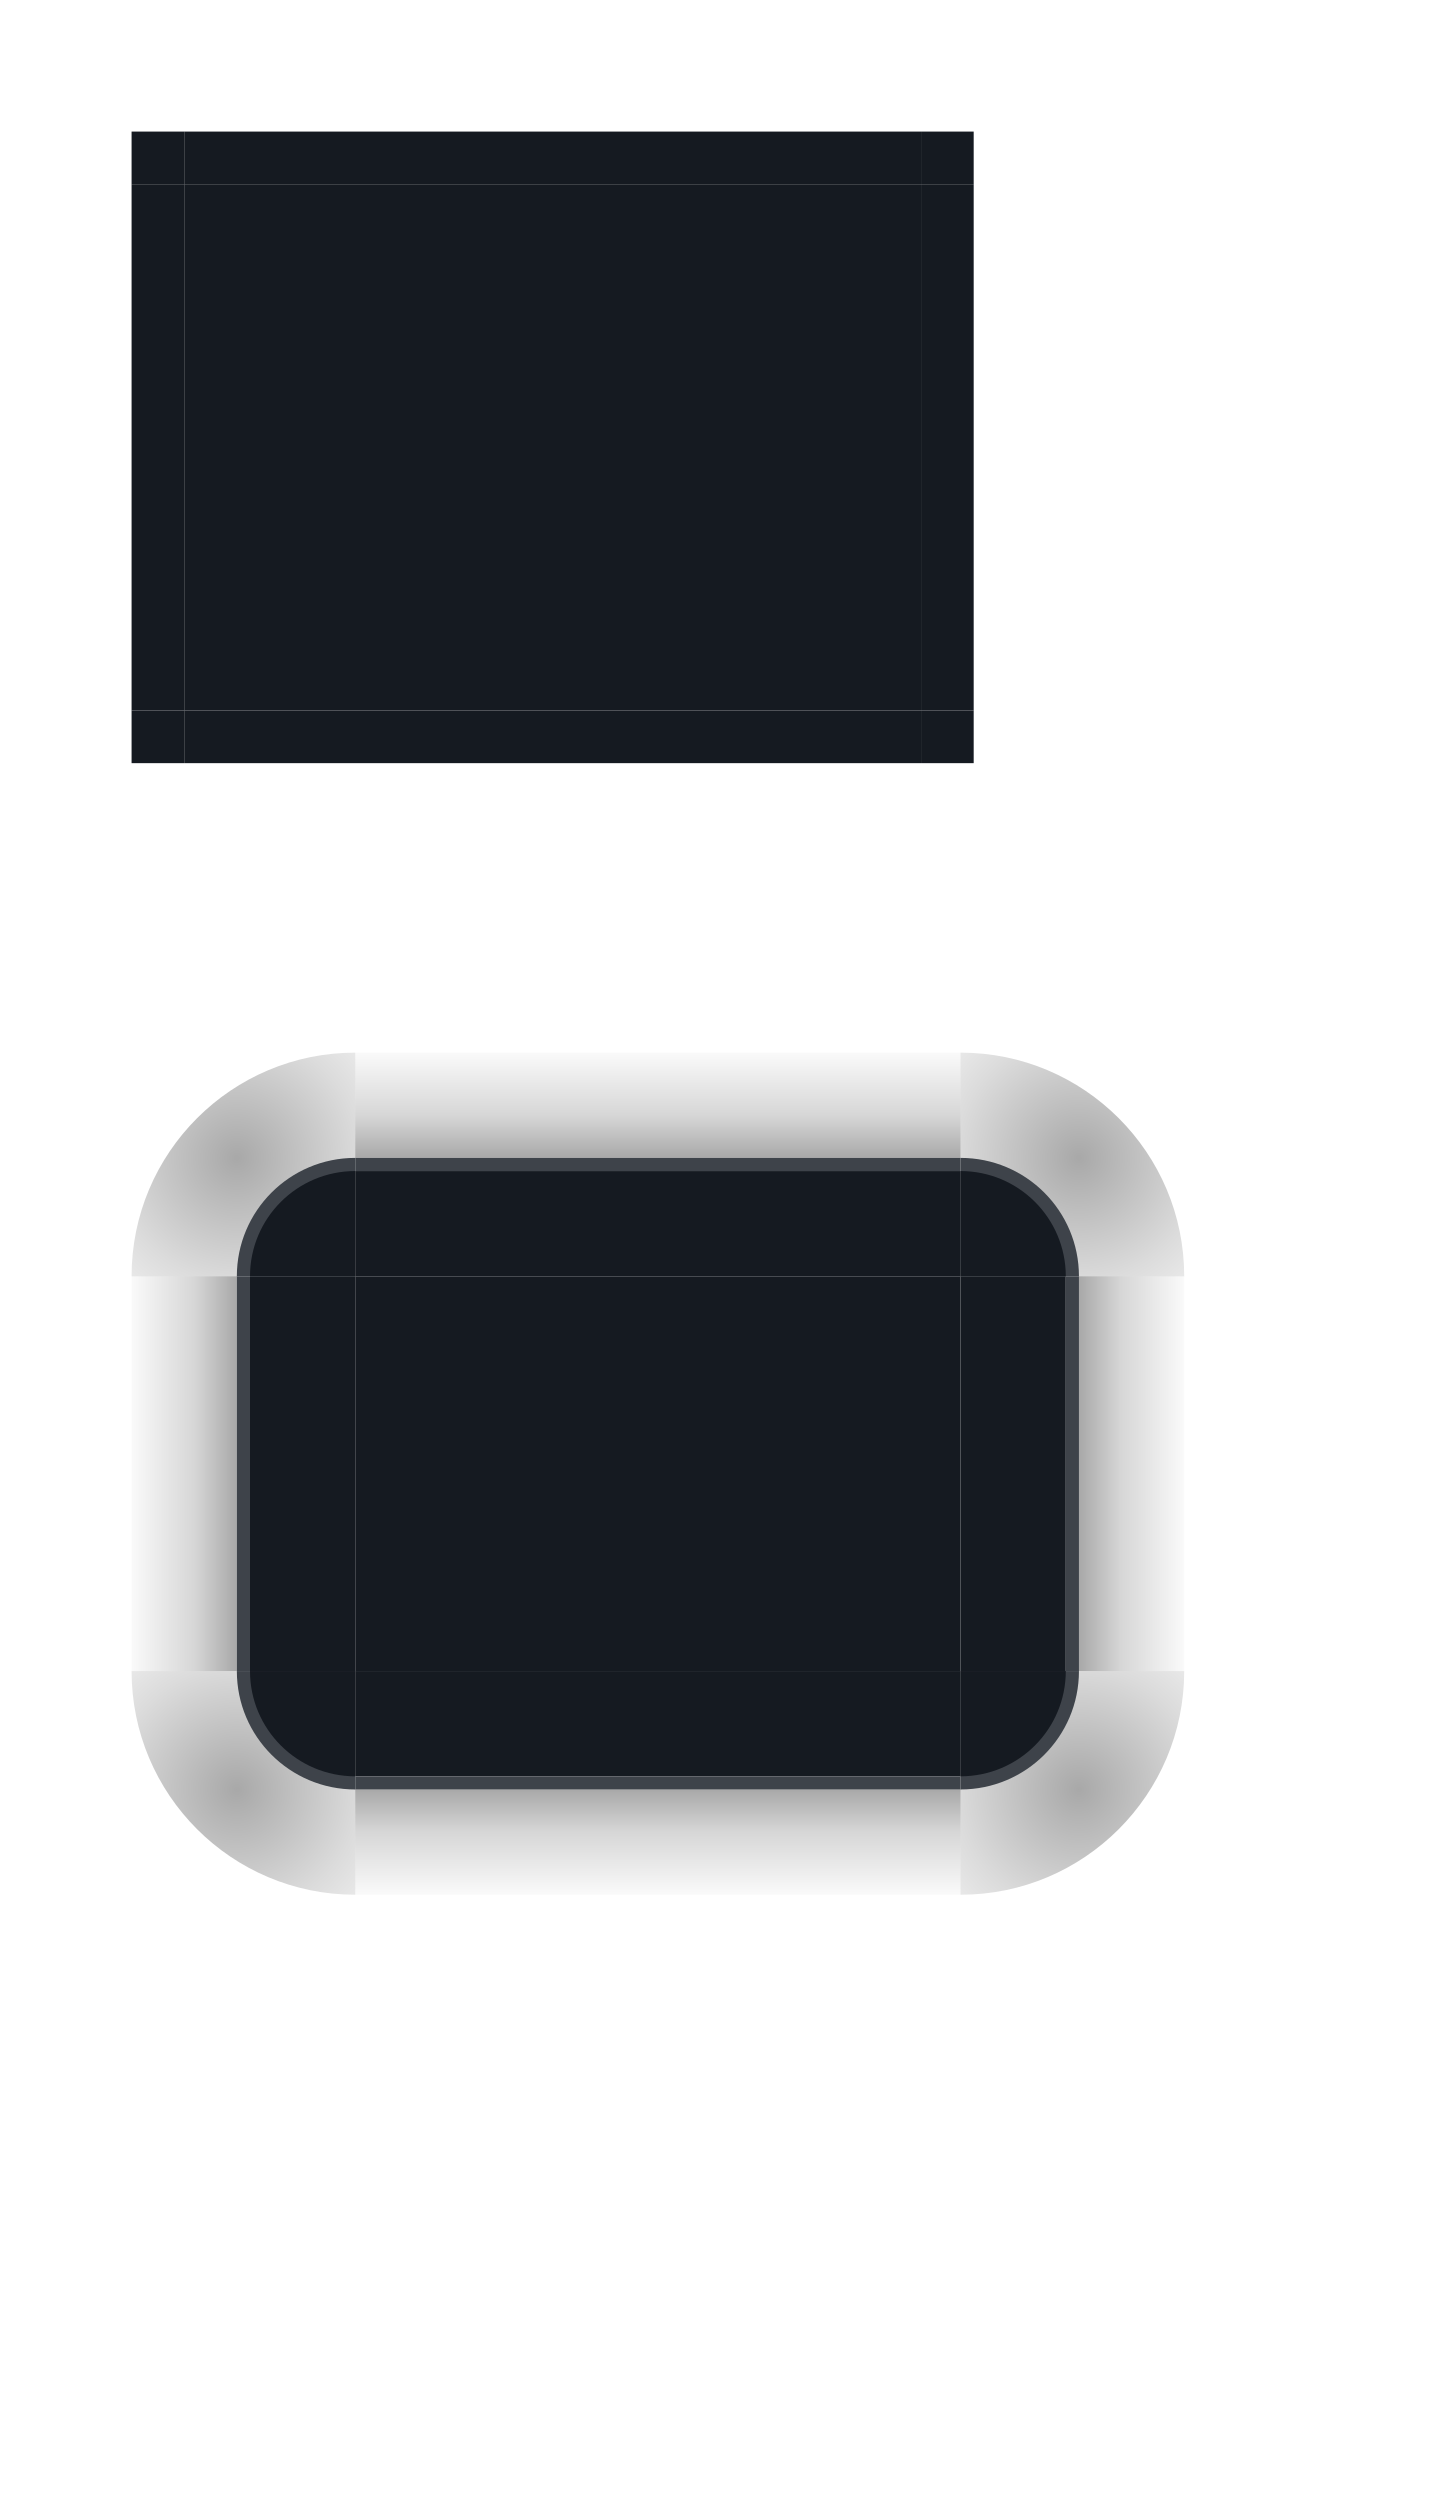
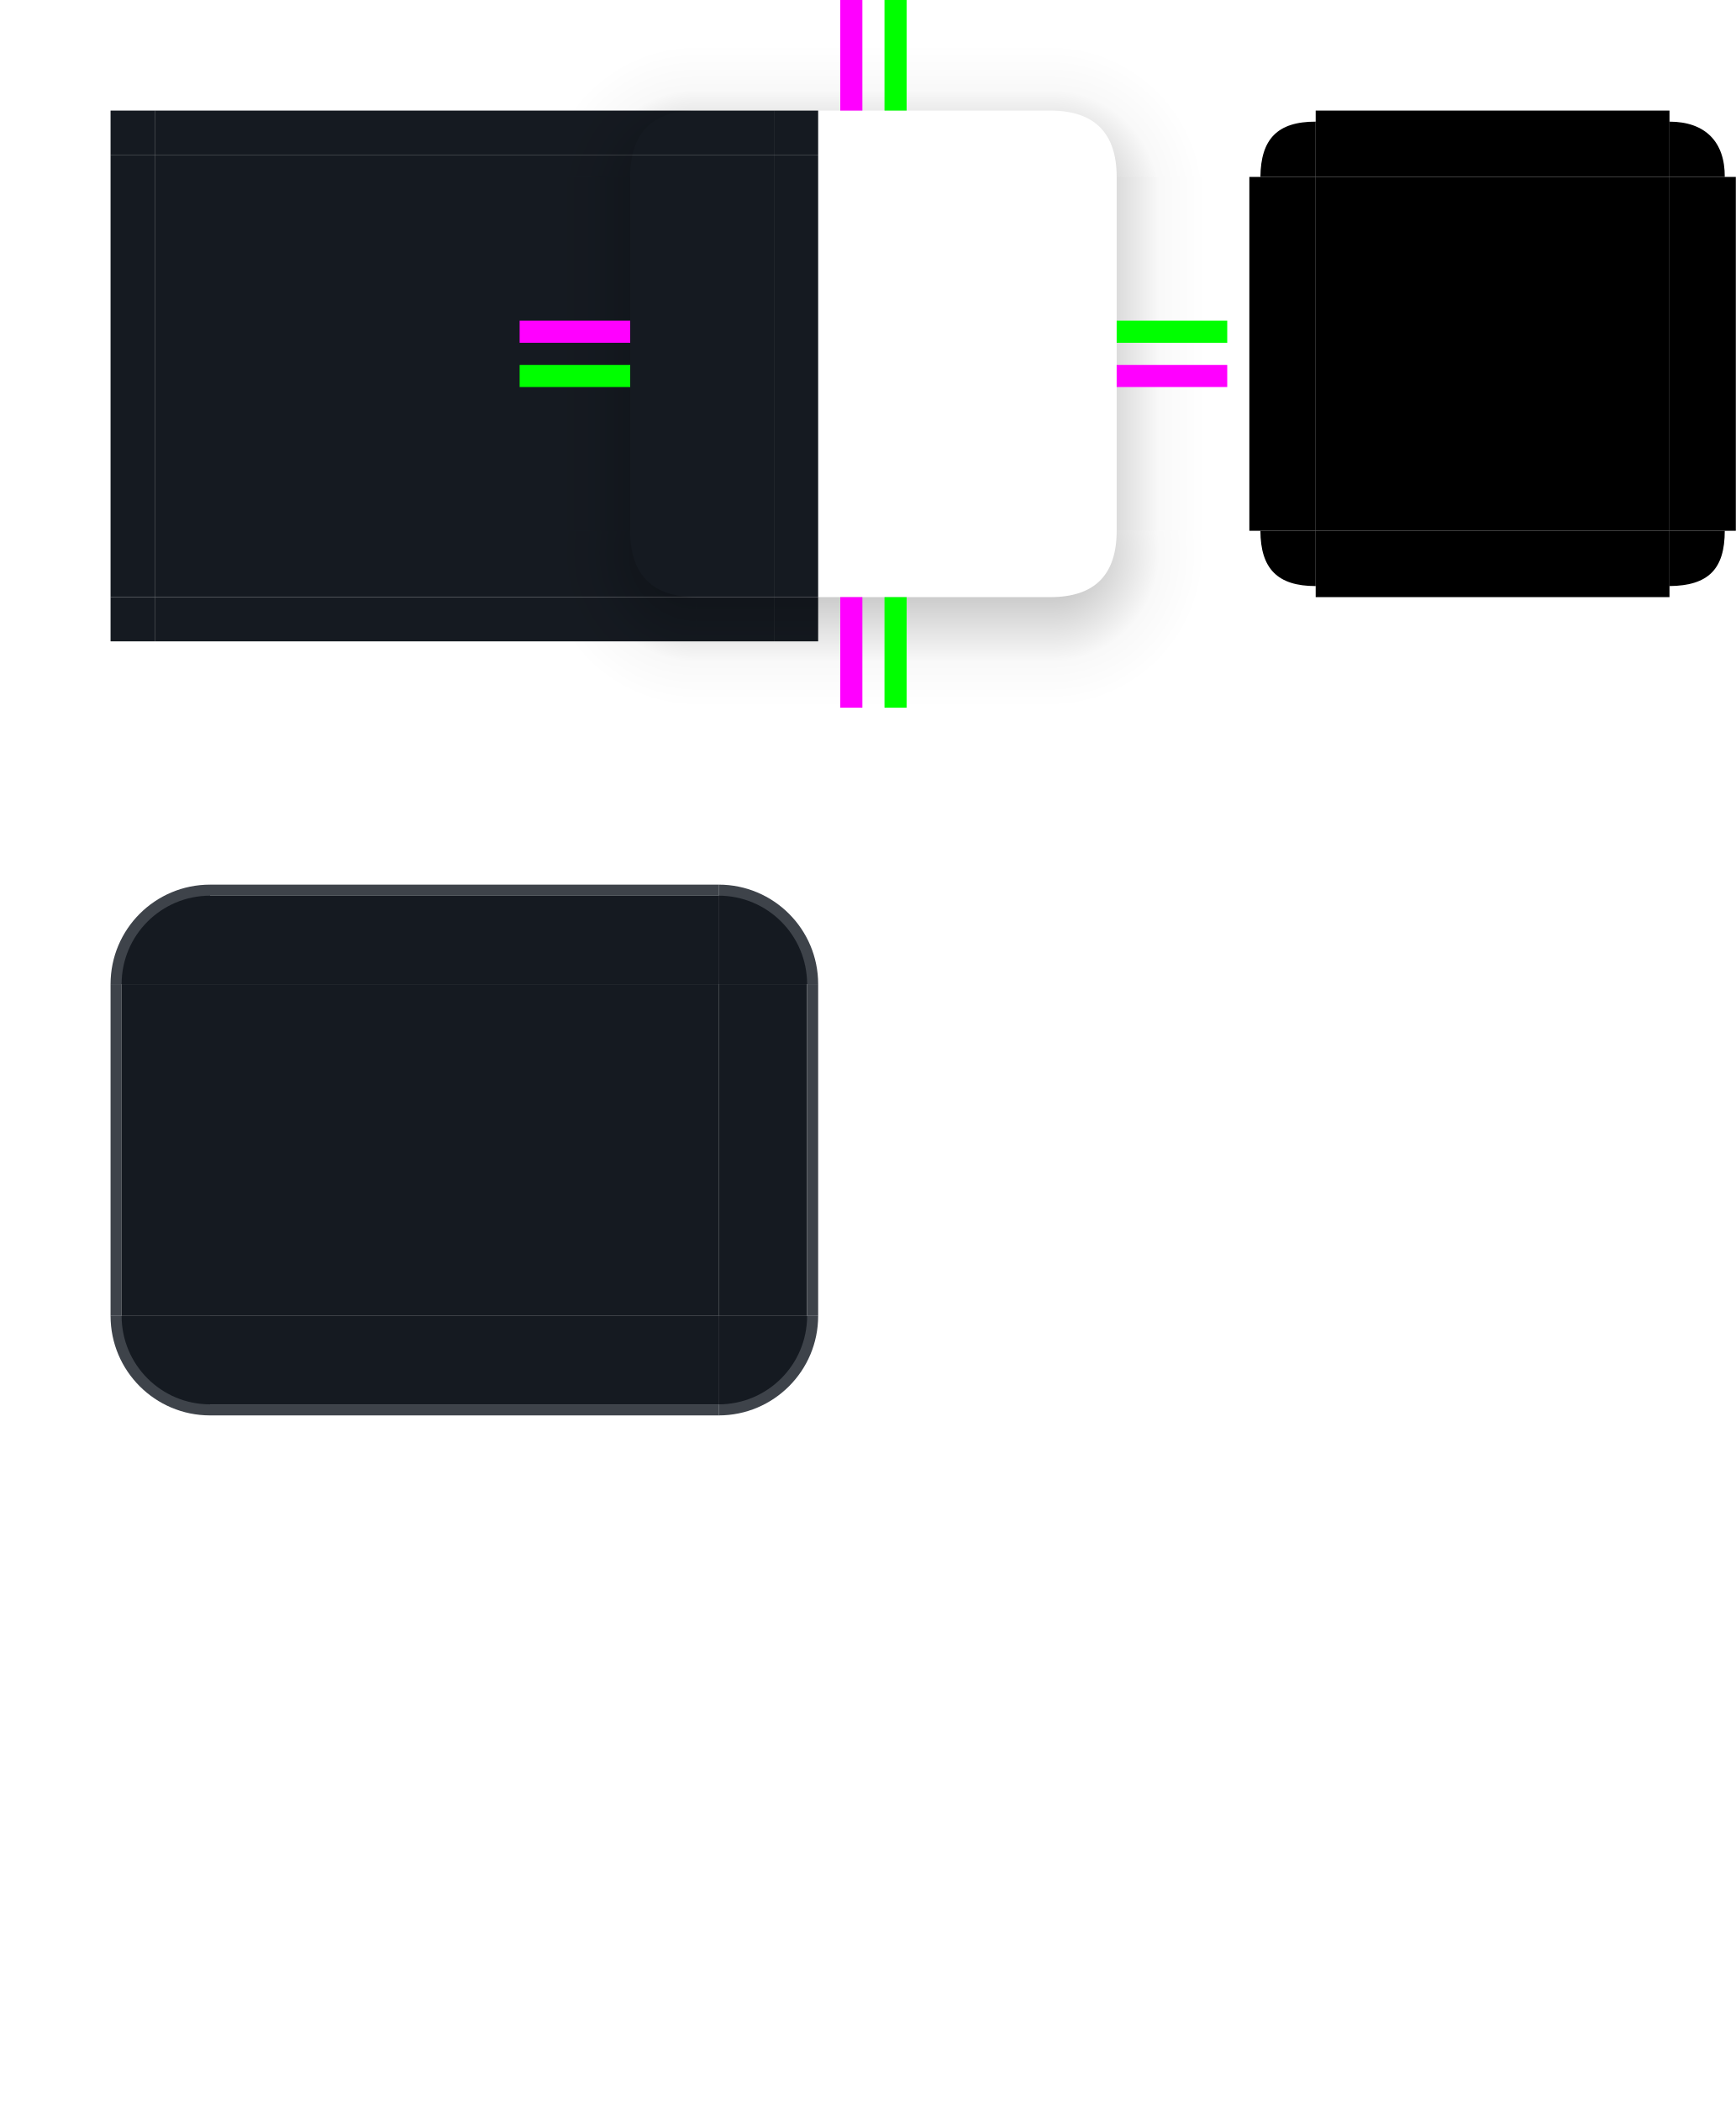
- <svg xmlns="http://www.w3.org/2000/svg" width="110" height="190">
-   <defs>
-     <linearGradient id="md-sh-top" gradientUnits="userSpaceOnUse" x1="0" y1="0" x2="0" y2="8">
-       <stop offset="0" stop-color="#000" stop-opacity="0.02" />
-       <stop offset="0.6" stop-color="#000" stop-opacity="0.16" />
-       <stop offset="1" stop-color="#000" stop-opacity="0.34" />
-     </linearGradient>
-     <linearGradient id="md-sh-bottom" gradientUnits="userSpaceOnUse" x1="0" y1="9" x2="0" y2="17">
-       <stop offset="0" stop-color="#000" stop-opacity="0.34" />
-       <stop offset="0.4" stop-color="#000" stop-opacity="0.16" />
-       <stop offset="1" stop-color="#000" stop-opacity="0.02" />
-     </linearGradient>
-     <linearGradient id="md-sh-left" gradientUnits="userSpaceOnUse" x1="0" y1="0" x2="8" y2="0">
-       <stop offset="0" stop-color="#000" stop-opacity="0.02" />
-       <stop offset="0.6" stop-color="#000" stop-opacity="0.16" />
-       <stop offset="1" stop-color="#000" stop-opacity="0.34" />
-     </linearGradient>
-     <linearGradient id="md-sh-right" gradientUnits="userSpaceOnUse" x1="9" y1="0" x2="17" y2="0">
-       <stop offset="0" stop-color="#000" stop-opacity="0.34" />
-       <stop offset="0.4" stop-color="#000" stop-opacity="0.16" />
-       <stop offset="1" stop-color="#000" stop-opacity="0.02" />
-     </linearGradient>
-     <radialGradient id="md-sh-tl" gradientUnits="userSpaceOnUse" cx="8" cy="8" r="17">
-       <stop offset="0" stop-color="#000" stop-opacity="0.34" />
-       <stop offset="0.55" stop-color="#000" stop-opacity="0.14" />
-       <stop offset="1" stop-color="#000" stop-opacity="0" />
-     </radialGradient>
-     <radialGradient id="md-sh-tr" gradientUnits="userSpaceOnUse" cx="9" cy="8" r="17">
-       <stop offset="0" stop-color="#000" stop-opacity="0.34" />
-       <stop offset="0.55" stop-color="#000" stop-opacity="0.14" />
-       <stop offset="1" stop-color="#000" stop-opacity="0" />
-     </radialGradient>
-     <radialGradient id="md-sh-bl" gradientUnits="userSpaceOnUse" cx="8" cy="9" r="17">
-       <stop offset="0" stop-color="#000" stop-opacity="0.34" />
-       <stop offset="0.55" stop-color="#000" stop-opacity="0.14" />
-       <stop offset="1" stop-color="#000" stop-opacity="0" />
-     </radialGradient>
-     <radialGradient id="md-sh-br" gradientUnits="userSpaceOnUse" cx="9" cy="9" r="17">
-       <stop offset="0" stop-color="#000" stop-opacity="0.34" />
-       <stop offset="0.55" stop-color="#000" stop-opacity="0.14" />
-       <stop offset="1" stop-color="#000" stop-opacity="0" />
-     </radialGradient>
-   </defs>
+ <svg xmlns="http://www.w3.org/2000/svg" xmlns:xlink="http://www.w3.org/1999/xlink" width="157" height="190" viewBox="0 0 157 190">
  <g id="topleft">
    <rect x="10" y="10" width="4" height="4" fill="#151A21" />
  </g>
  <g id="top">
    <rect x="14" y="10" width="56" height="4" fill="#151A21" />
  </g>
  <g id="topright">
    <rect x="70" y="10" width="4" height="4" fill="#151A21" />
  </g>
  <g id="left">
    <rect x="10" y="14" width="4" height="40" fill="#151A21" />
  </g>
  <g id="center">
    <rect x="14" y="14" width="56" height="40" fill="#151A21" />
  </g>
  <g id="right">
    <rect x="70" y="14" width="4" height="40" fill="#151A21" />
  </g>
  <g id="bottomleft">
    <rect x="10" y="54" width="4" height="4" fill="#151A21" />
  </g>
  <g id="bottom">
    <rect x="14" y="54" width="56" height="4" fill="#151A21" />
  </g>
  <g id="bottomright">
    <rect x="70" y="54" width="4" height="4" fill="#151A21" />
  </g>
  <g id="hint-left-margin">
    <rect x="10" y="30" width="4" height="4" fill="#000" fill-opacity="0" />
  </g>
  <g id="hint-right-margin">
    <rect x="70" y="30" width="4" height="4" fill="#000" fill-opacity="0" />
  </g>
  <g id="hint-top-margin">
    <rect x="30" y="10" width="4" height="4" fill="#000" fill-opacity="0" />
  </g>
  <g id="hint-bottom-margin">
    <rect x="30" y="54" width="4" height="4" fill="#000" fill-opacity="0" />
  </g>
-   <g id="floating-tl" transform="translate(10,80)">
-     <path d="M0,17 A17,17 0 0 1 17,0 L17,17 Z" fill="url(#md-sh-tl)" />
-     <g transform="translate(8,8)">
-       <path d="M0,9 A9,9 0 0 1 9,0 L9,9 Z" fill="#3E434A" />
-       <path d="M1,9 A8,8 0 0 1 9,1 L9,9 Z" fill="#151A21" />
-     </g>
+   <g id="floating-topleft" transform="translate(10,80)">
+     <path d="M0,9 A9,9 0 0 1 9,0 L9,9 Z" fill="#3E434A" />
+     <path d="M1,9 A8,8 0 0 1 9,1 L9,9 Z" fill="#151A21" />
  </g>
-   <g id="floating-tr" transform="translate(73,80)">
-     <path d="M0,0 A17,17 0 0 1 17,17 L0,17 Z" fill="url(#md-sh-tr)" />
-     <g transform="translate(0,8)">
-       <path d="M0,0 A9,9 0 0 1 9,9 L0,9 Z" fill="#3E434A" />
-       <path d="M0,1 A8,8 0 0 1 8,9 L0,9 Z" fill="#151A21" />
-     </g>
+   <g id="floating-topright" transform="translate(65,80)">
+     <path d="M0,0 A9,9 0 0 1 9,9 L0,9 Z" fill="#3E434A" />
+     <path d="M0,1 A8,8 0 0 1 8,9 L0,9 Z" fill="#151A21" />
  </g>
-   <g id="floating-bl" transform="translate(10,127)">
-     <path d="M0,0 A17,17 0 0 0 17,17 L17,0 Z" fill="url(#md-sh-bl)" />
-     <g transform="translate(8,0)">
-       <path d="M0,0 A9,9 0 0 0 9,9 L9,0 Z" fill="#3E434A" />
-       <path d="M1,0 A8,8 0 0 0 9,8 L9,0 Z" fill="#151A21" />
-     </g>
+   <g id="floating-bottomleft" transform="translate(10,119)">
+     <path d="M0,0 A9,9 0 0 0 9,9 L9,0 Z" fill="#3E434A" />
+     <path d="M1,0 A8,8 0 0 0 9,8 L9,0 Z" fill="#151A21" />
  </g>
-   <g id="floating-br" transform="translate(73,127)">
-     <path d="M17,0 A17,17 0 0 1 0,17 L0,0 Z" fill="url(#md-sh-br)" />
-     <g transform="translate(0,0)">
-       <path d="M9,0 A9,9 0 0 1 0,9 L0,0 Z" fill="#3E434A" />
-       <path d="M8,0 A8,8 0 0 1 0,8 L0,0 Z" fill="#151A21" />
-     </g>
+   <g id="floating-bottomright" transform="translate(65,119)">
+     <path d="M9,0 A9,9 0 0 1 0,9 L0,0 Z" fill="#3E434A" />
+     <path d="M8,0 A8,8 0 0 1 0,8 L0,0 Z" fill="#151A21" />
  </g>
-   <g id="floating-top" transform="translate(27,80)">
-     <rect x="0" y="0" width="46" height="8" fill="url(#md-sh-top)" />
-     <rect x="0" y="8" width="46" height="1" fill="#3E434A" />
-     <rect x="0" y="9" width="46" height="8" fill="#151A21" />
+   <g id="floating-top" transform="translate(19,80)">
+     <rect x="0" y="0" width="46" height="1" fill="#3E434A" />
+     <rect x="0" y="1" width="46" height="8" fill="#151A21" />
  </g>
-   <g id="floating-bottom" transform="translate(27,127)">
+   <g id="floating-bottom" transform="translate(19,119)">
    <rect x="0" y="0" width="46" height="8" fill="#151A21" />
    <rect x="0" y="8" width="46" height="1" fill="#3E434A" />
-     <rect x="0" y="9" width="46" height="8" fill="url(#md-sh-bottom)" />
  </g>
-   <g id="floating-left" transform="translate(10,97)">
-     <rect x="0" y="0" width="8" height="30" fill="url(#md-sh-left)" />
-     <rect x="8" y="0" width="1" height="30" fill="#3E434A" />
-     <rect x="9" y="0" width="8" height="30" fill="#151A21" />
+   <g id="floating-left" transform="translate(10,89)">
+     <rect x="0" y="0" width="1" height="30" fill="#3E434A" />
+     <rect x="1" y="0" width="8" height="30" fill="#151A21" />
  </g>
-   <g id="floating-right" transform="translate(73,97)">
+   <g id="floating-right" transform="translate(65,89)">
    <rect x="0" y="0" width="8" height="30" fill="#151A21" />
    <rect x="8" y="0" width="1" height="30" fill="#3E434A" />
-     <rect x="9" y="0" width="8" height="30" fill="url(#md-sh-right)" />
  </g>
-   <g id="floating-center" transform="translate(27,97)">
+   <g id="floating-center" transform="translate(19,89)">
    <rect x="0" y="0" width="46" height="30" fill="#151A21" />
  </g>
  <g id="floating-hint-left-margin">
-     <rect x="18" y="108" width="17" height="4" fill="#000" fill-opacity="0" />
+     <rect x="10" y="100" width="9" height="4" fill="#000" fill-opacity="0" />
  </g>
  <g id="floating-hint-right-margin">
-     <rect x="65" y="108" width="17" height="4" fill="#000" fill-opacity="0" />
+     <rect x="65" y="100" width="9" height="4" fill="#000" fill-opacity="0" />
  </g>
  <g id="floating-hint-top-margin">
-     <rect x="38" y="88" width="4" height="17" fill="#000" fill-opacity="0" />
+     <rect x="30" y="80" width="4" height="9" fill="#000" fill-opacity="0" />
  </g>
  <g id="floating-hint-bottom-margin">
-     <rect x="38" y="135" width="4" height="17" fill="#000" fill-opacity="0" />
+     <rect x="30" y="135" width="4" height="9" fill="#000" fill-opacity="0" />
  </g>
+   <defs>
+     <linearGradient id="shadow-side" gradientUnits="userSpaceOnUse">
+       <stop id="stop1762" offset="0" style="stop-color:#000;stop-opacity:.2" />
+       <stop id="stop1760" offset=".333" style="stop-color:#000;stop-opacity:.1" />
+       <stop id="stop1758" offset=".5" style="stop-color:#000;stop-opacity:.05" />
+       <stop id="stop1756" offset=".583" style="stop-color:#000;stop-opacity:.025" />
+       <stop id="stop1754" offset="1" style="stop-color:#000;stop-opacity:0" />
+     </linearGradient>
+     <linearGradient id="shadow-corner" gradientUnits="userSpaceOnUse">
+       <stop id="stop11958" offset="0" style="stop-color:#000;stop-opacity:1" />
+       <stop id="stop11960" offset=".286" style="stop-color:#000;stop-opacity:.2" />
+       <stop id="stop11962" offset=".524" style="stop-color:#000;stop-opacity:.1" />
+       <stop id="stop11966" offset=".643" style="stop-color:#000;stop-opacity:.05" />
+       <stop id="stop11968" offset=".702" style="stop-color:#000;stop-opacity:.025" />
+       <stop id="stop11970" offset="1" style="stop-color:#000;stop-opacity:0" />
+     </linearGradient>
+     <linearGradient xlink:href="#shadow-side" id="linearGradient4945" gradientUnits="userSpaceOnUse" x1="16" y1="14" x2="16" y2="4" />
+     <linearGradient xlink:href="#shadow-side" id="linearGradient1734" gradientUnits="userSpaceOnUse" x1="16" y1="6" x2="16" y2="16" />
+     <linearGradient xlink:href="#shadow-side" id="linearGradient1984" gradientUnits="userSpaceOnUse" x1="12" y1="16" x2="2" y2="16" />
+     <linearGradient xlink:href="#shadow-side" id="linearGradient8667" gradientUnits="userSpaceOnUse" x1="4" y1="16" x2="14" y2="16" />
+     <radialGradient xlink:href="#shadow-corner" id="radialGradient3268" cx="95" cy="50" fx="95" fy="50" r="6.5" gradientUnits="userSpaceOnUse" gradientTransform="matrix(0,2.153846,-2.153846,0,107.6923,-202.6154)" />
+     <radialGradient xlink:href="#shadow-corner" id="radialGradient3268-4" cx="95" cy="50" fx="95" fy="50" r="6.5" gradientUnits="userSpaceOnUse" gradientTransform="matrix(0,2.153846,-2.153846,0,107.6923,-202.6154)" />
+     <radialGradient xlink:href="#shadow-corner" id="radialGradient3268-6" cx="93.143" cy="50" fx="93.143" fy="50" r="6.5" gradientUnits="userSpaceOnUse" gradientTransform="matrix(0,2.153846,-2.153846,0,107.6923,-202.6154)" />
+     <radialGradient xlink:href="#shadow-corner" id="radialGradient3268-6-6" cx="93.143" cy="50" fx="93.143" fy="50" r="6.5" gradientUnits="userSpaceOnUse" gradientTransform="matrix(0,2.153846,-2.153846,0,107.6923,-202.6154)" />
+   </defs>
+   <g id="shadow-bottomright-9" transform="translate(95,48)" />
+   <g id="shadow-center" transform="translate(63,16)">
+     <rect id="rect4908" height="32" style="opacity:0.001;fill-opacity:0.001" width="32" x="0" y="0" />
+   </g>
+   <g id="shadow-topleft" transform="rotate(180,31.5,8)">
+     <path d="M 0,6 V 0 H 6 C 6,4 4,6 0,6 Z" style="opacity:0.001;fill:#000000;fill-opacity:0.004" id="path95-4-2" />
+     <path id="path2368-7-5" style="fill:url(#radialGradient3268-6-6);fill-opacity:1;fill-rule:evenodd;stroke-width:1" d="M 6,0 C 6,4 4,6 0,6 V 16 H 3 C 10.18,16 16,10.18 16,3 V 0 Z" />
+   </g>
+   <g id="shadow-top" transform="translate(63)">
+     <rect id="st" height="10" width="32" style="fill:url(#linearGradient4945);fill-opacity:1" x="0" y="0" />
+     <rect id="rect1546" height="6" style="opacity:0.001;fill:#000000;fill-opacity:0.004;fill-rule:evenodd" width="32" y="10" x="0" />
+   </g>
+   <g id="shadow-bottom" transform="translate(63,48)">
+     <rect id="rect1546-6" height="6" style="opacity:0.001;fill:#000000;fill-opacity:0.004;fill-rule:evenodd" width="32" x="0" y="0" />
+     <rect id="sb" height="10" width="32" y="6" style="fill:url(#linearGradient1734);fill-opacity:1" x="0" />
+   </g>
+   <g id="shadow-left" transform="translate(47,16)">
+     <rect id="sl" height="32" width="10" style="fill:url(#linearGradient1984);fill-opacity:1" x="0" y="0" />
+     <rect id="rect1546-3-7" height="32" style="opacity:0.001;fill:#000000;fill-opacity:0.004;fill-rule:evenodd" width="6" x="10" y="0" />
+   </g>
+   <g id="shadow-right" transform="translate(95,16)">
+     <rect id="rect1546-3" height="32" style="opacity:0.001;fill:#000000;fill-opacity:0.004;fill-rule:evenodd" width="6" x="0" y="0" />
+     <rect id="sr" height="32" width="10" x="6" style="fill:url(#linearGradient8667);fill-opacity:1" y="0" />
+   </g>
+   <rect id="shadow-hint-top-margin" height="10" style="fill:#ff00ff" width="2" x="76" y="0" />
+   <rect id="shadow-hint-bottom-margin" height="10" style="fill:#ff00ff" width="2" x="76" y="54" />
+   <rect id="shadow-hint-right-margin" height="2" style="fill:#ff00ff" width="10" x="101" y="33" />
+   <rect id="shadow-hint-left-margin" height="2" style="fill:#ff00ff" width="10" x="47" y="29" />
+   <rect id="shadow-hint-top-inset" height="10" style="fill:#00ff00" width="2" x="80" y="0" />
+   <rect id="shadow-hint-bottom-inset" height="10" style="fill:#00ff00" width="2" x="80" y="54" />
+   <rect id="shadow-hint-right-inset" height="2" style="fill:#00ff00" width="10" x="101" y="29" />
+   <rect id="shadow-hint-left-inset" height="2" style="fill:#00ff00" width="10" x="47" y="33" />
+   <g id="shadow-bottomright" transform="translate(95,48)">
+     <path d="M 0,6 V 0 H 6 C 6,3.999 3.98,6 0,6 Z" style="opacity:0.001;fill:#000000;fill-opacity:0.004" id="path95" />
+     <path id="path2368" style="fill:url(#radialGradient3268);fill-opacity:1;fill-rule:evenodd;stroke-width:1" d="M 6,0 C 6,4 4,6 0,6 V 16 H 3 C 10.18,16 16,10.18 16,3 V 0 Z" />
+   </g>
+   <g id="shadow-bottomleft" transform="matrix(-1,0,0,1,63,48)">
+     <path d="M 3,6 H 0 V 0 H 6 V 3 C 6,4.657 4.657,6 3,6 Z" style="opacity:0.001;fill:#000000;fill-opacity:0.004" id="path95-1" />
+     <path id="path2368-0" style="fill:url(#radialGradient3268-4);fill-opacity:1;fill-rule:evenodd;stroke-width:1" d="M 6,0 C 6,3.999 3.995,6 0,6 V 16 H 3 C 10.18,16 16,10.18 16,3 V 0 Z" />
+   </g>
+   <g id="shadow-topright" transform="matrix(1,0,0,-1,95,16)">
+     <path d="M 3,6 H 0 V 0 H 6 V 3 C 6,4.657 4.657,6 3,6 Z" style="opacity:0.001;fill:#000000;fill-opacity:0.004" id="path95-4" />
+     <path id="path2368-7" style="fill:url(#radialGradient3268-6);fill-opacity:1;fill-rule:evenodd;stroke-width:1" d="M 6,0 C 6,3.988 3.974,6 0,6 V 16 H 3 C 10.18,16 16,10.18 16,3 V 0 Z" />
+   </g>
+   <rect id="mask-top" height="6" width="32" x="119" y="10" />
+   <rect id="mask-center" height="32" width="32" x="119" y="16" />
+   <rect id="mask-bottom" height="6" transform="scale(1,-1)" width="32" x="119" y="-54" />
+   <rect id="mask-left" height="32" width="6" x="113" y="16" />
+   <rect id="mask-right" height="32" width="6" x="151" y="16" />
+   <path id="mask-topleft" d="m 114,16 h -1 6 v -6 1 c -3.457,-0.005 -4.963,1.573 -5,5 z" />
+   <path id="mask-topright" d="m 156,16 h 1 -6 v -6 1 c 3.233,0.006 5.021,1.824 5,5 z" />
+   <path id="mask-bottomright" d="m 156,48 h 1 -6 v 6 -1 c 3.531,-0.032 5,-1.554 5,-5 z" />
+   <path id="mask-bottomleft" d="m 114,48 h -1 6 v 6 -1 c -3.457,0.005 -4.984,-1.58 -5,-5 z" />
</svg>
